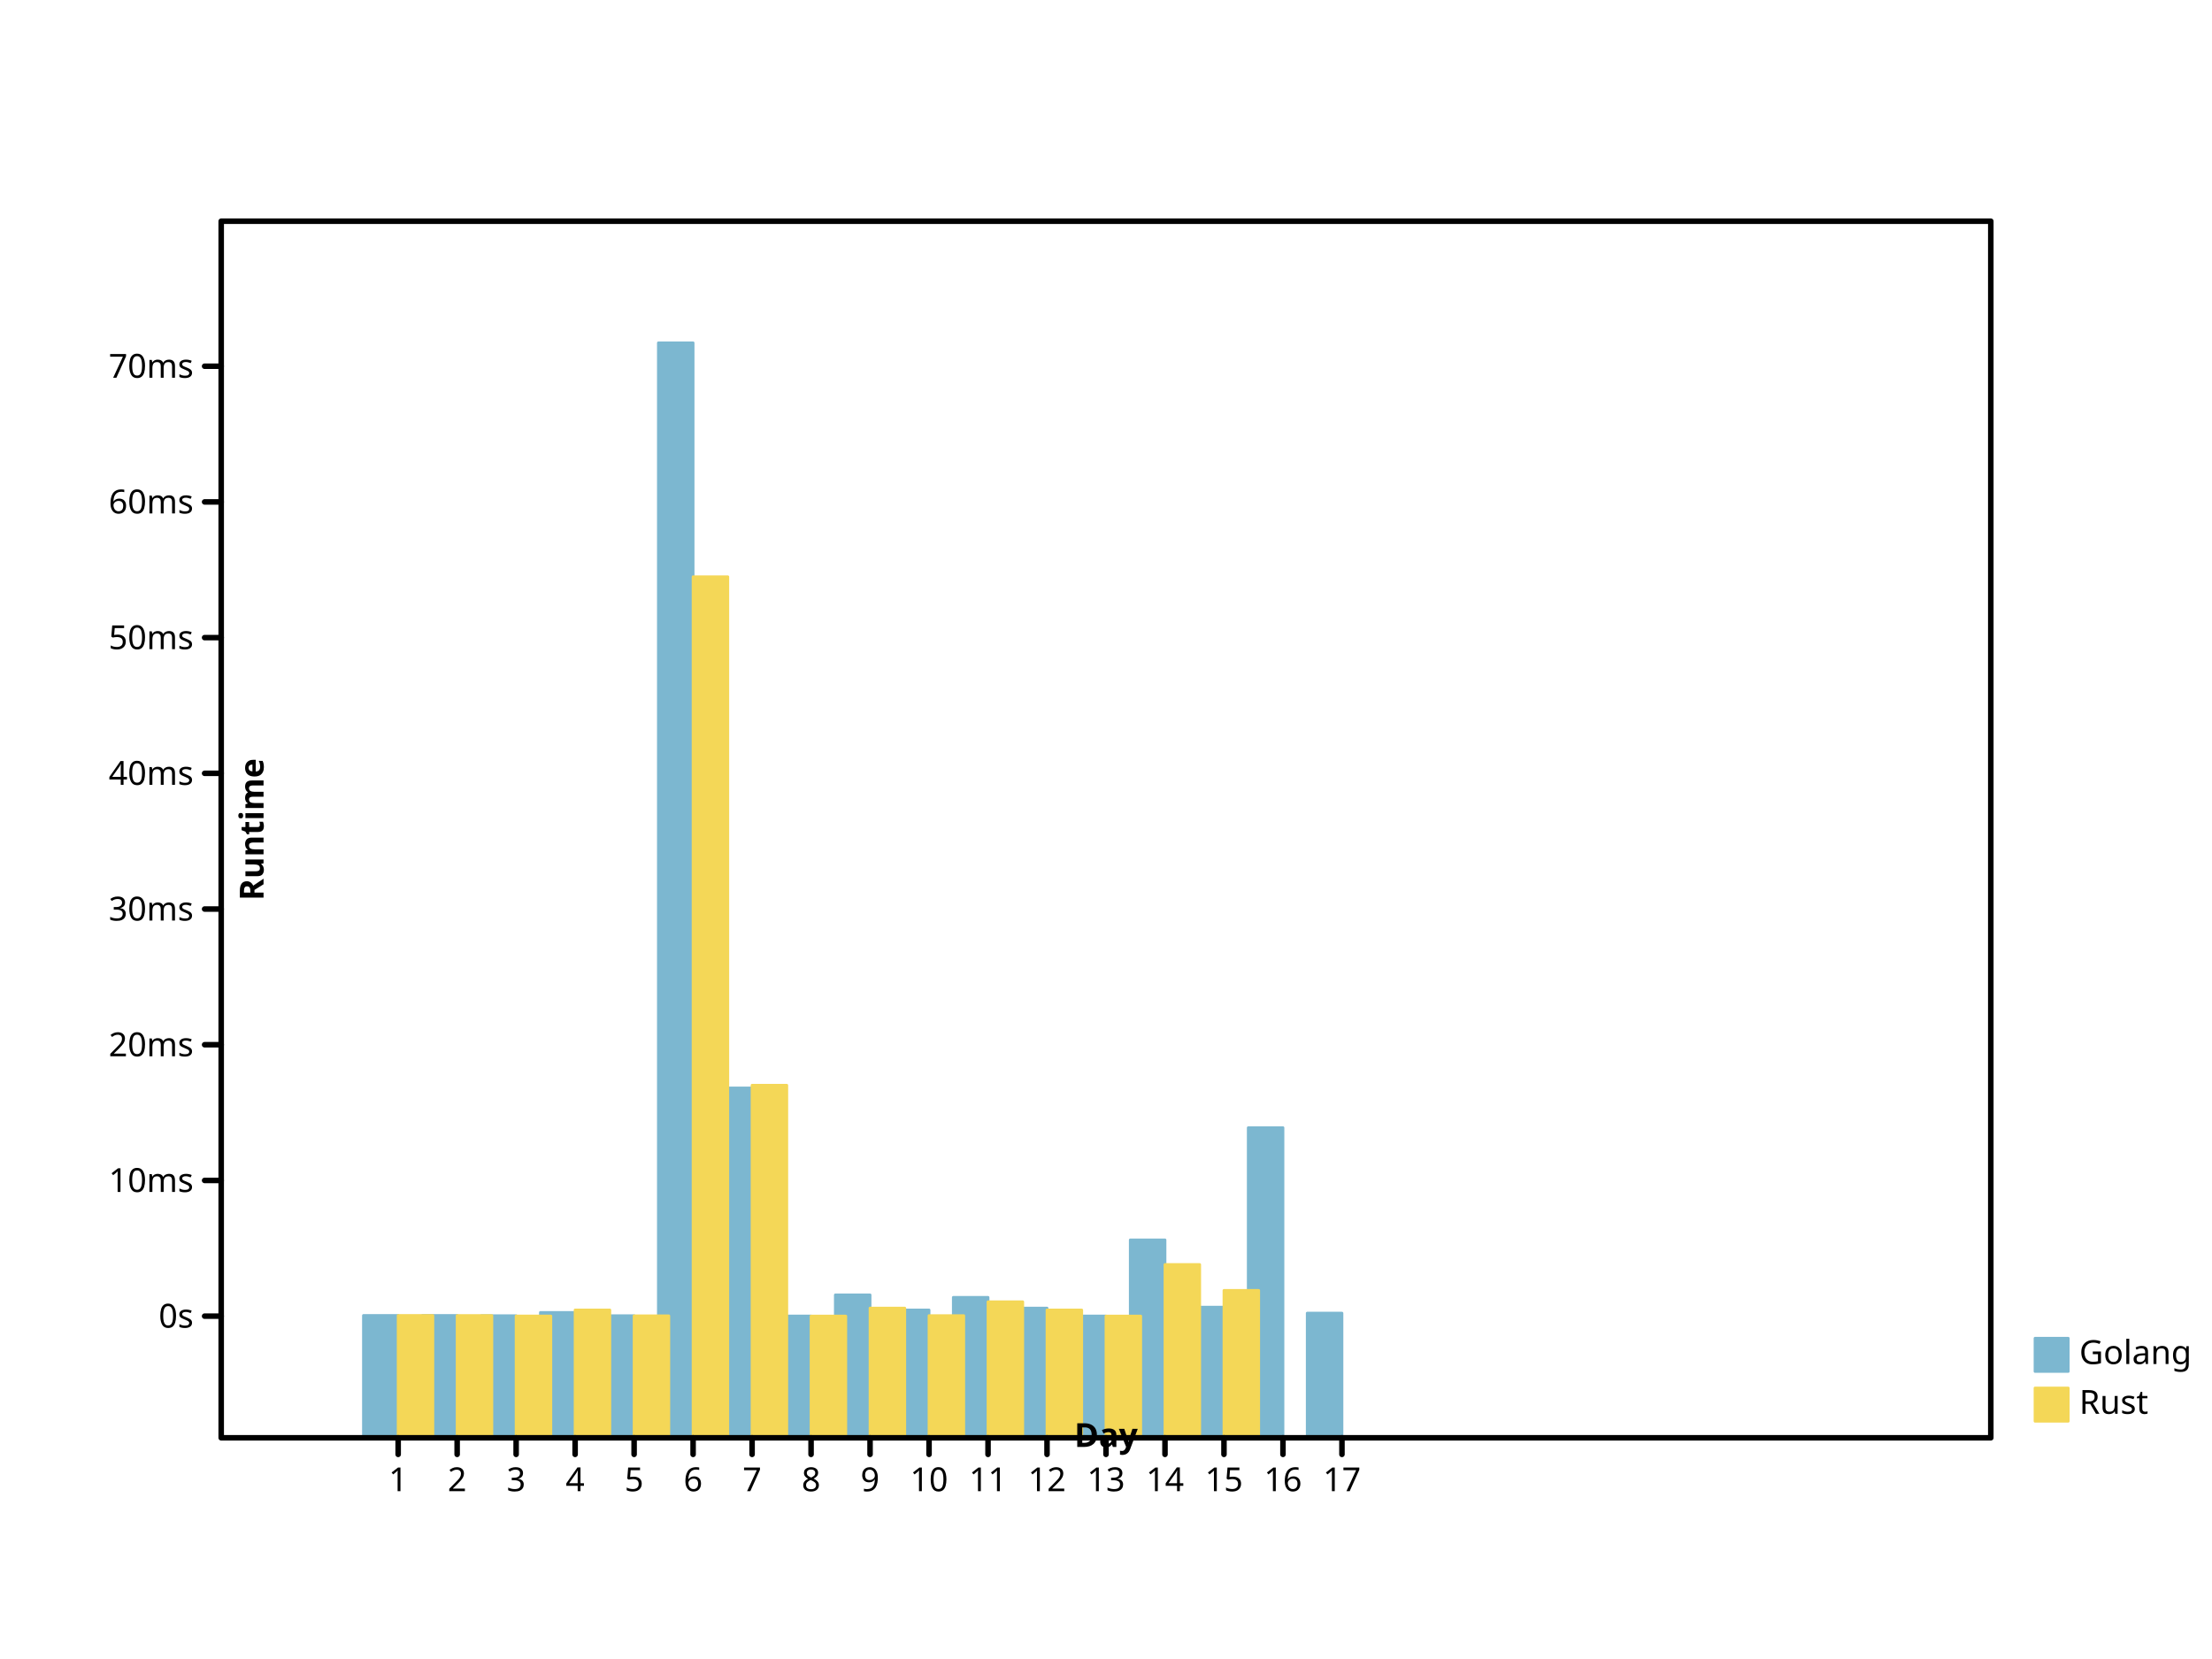
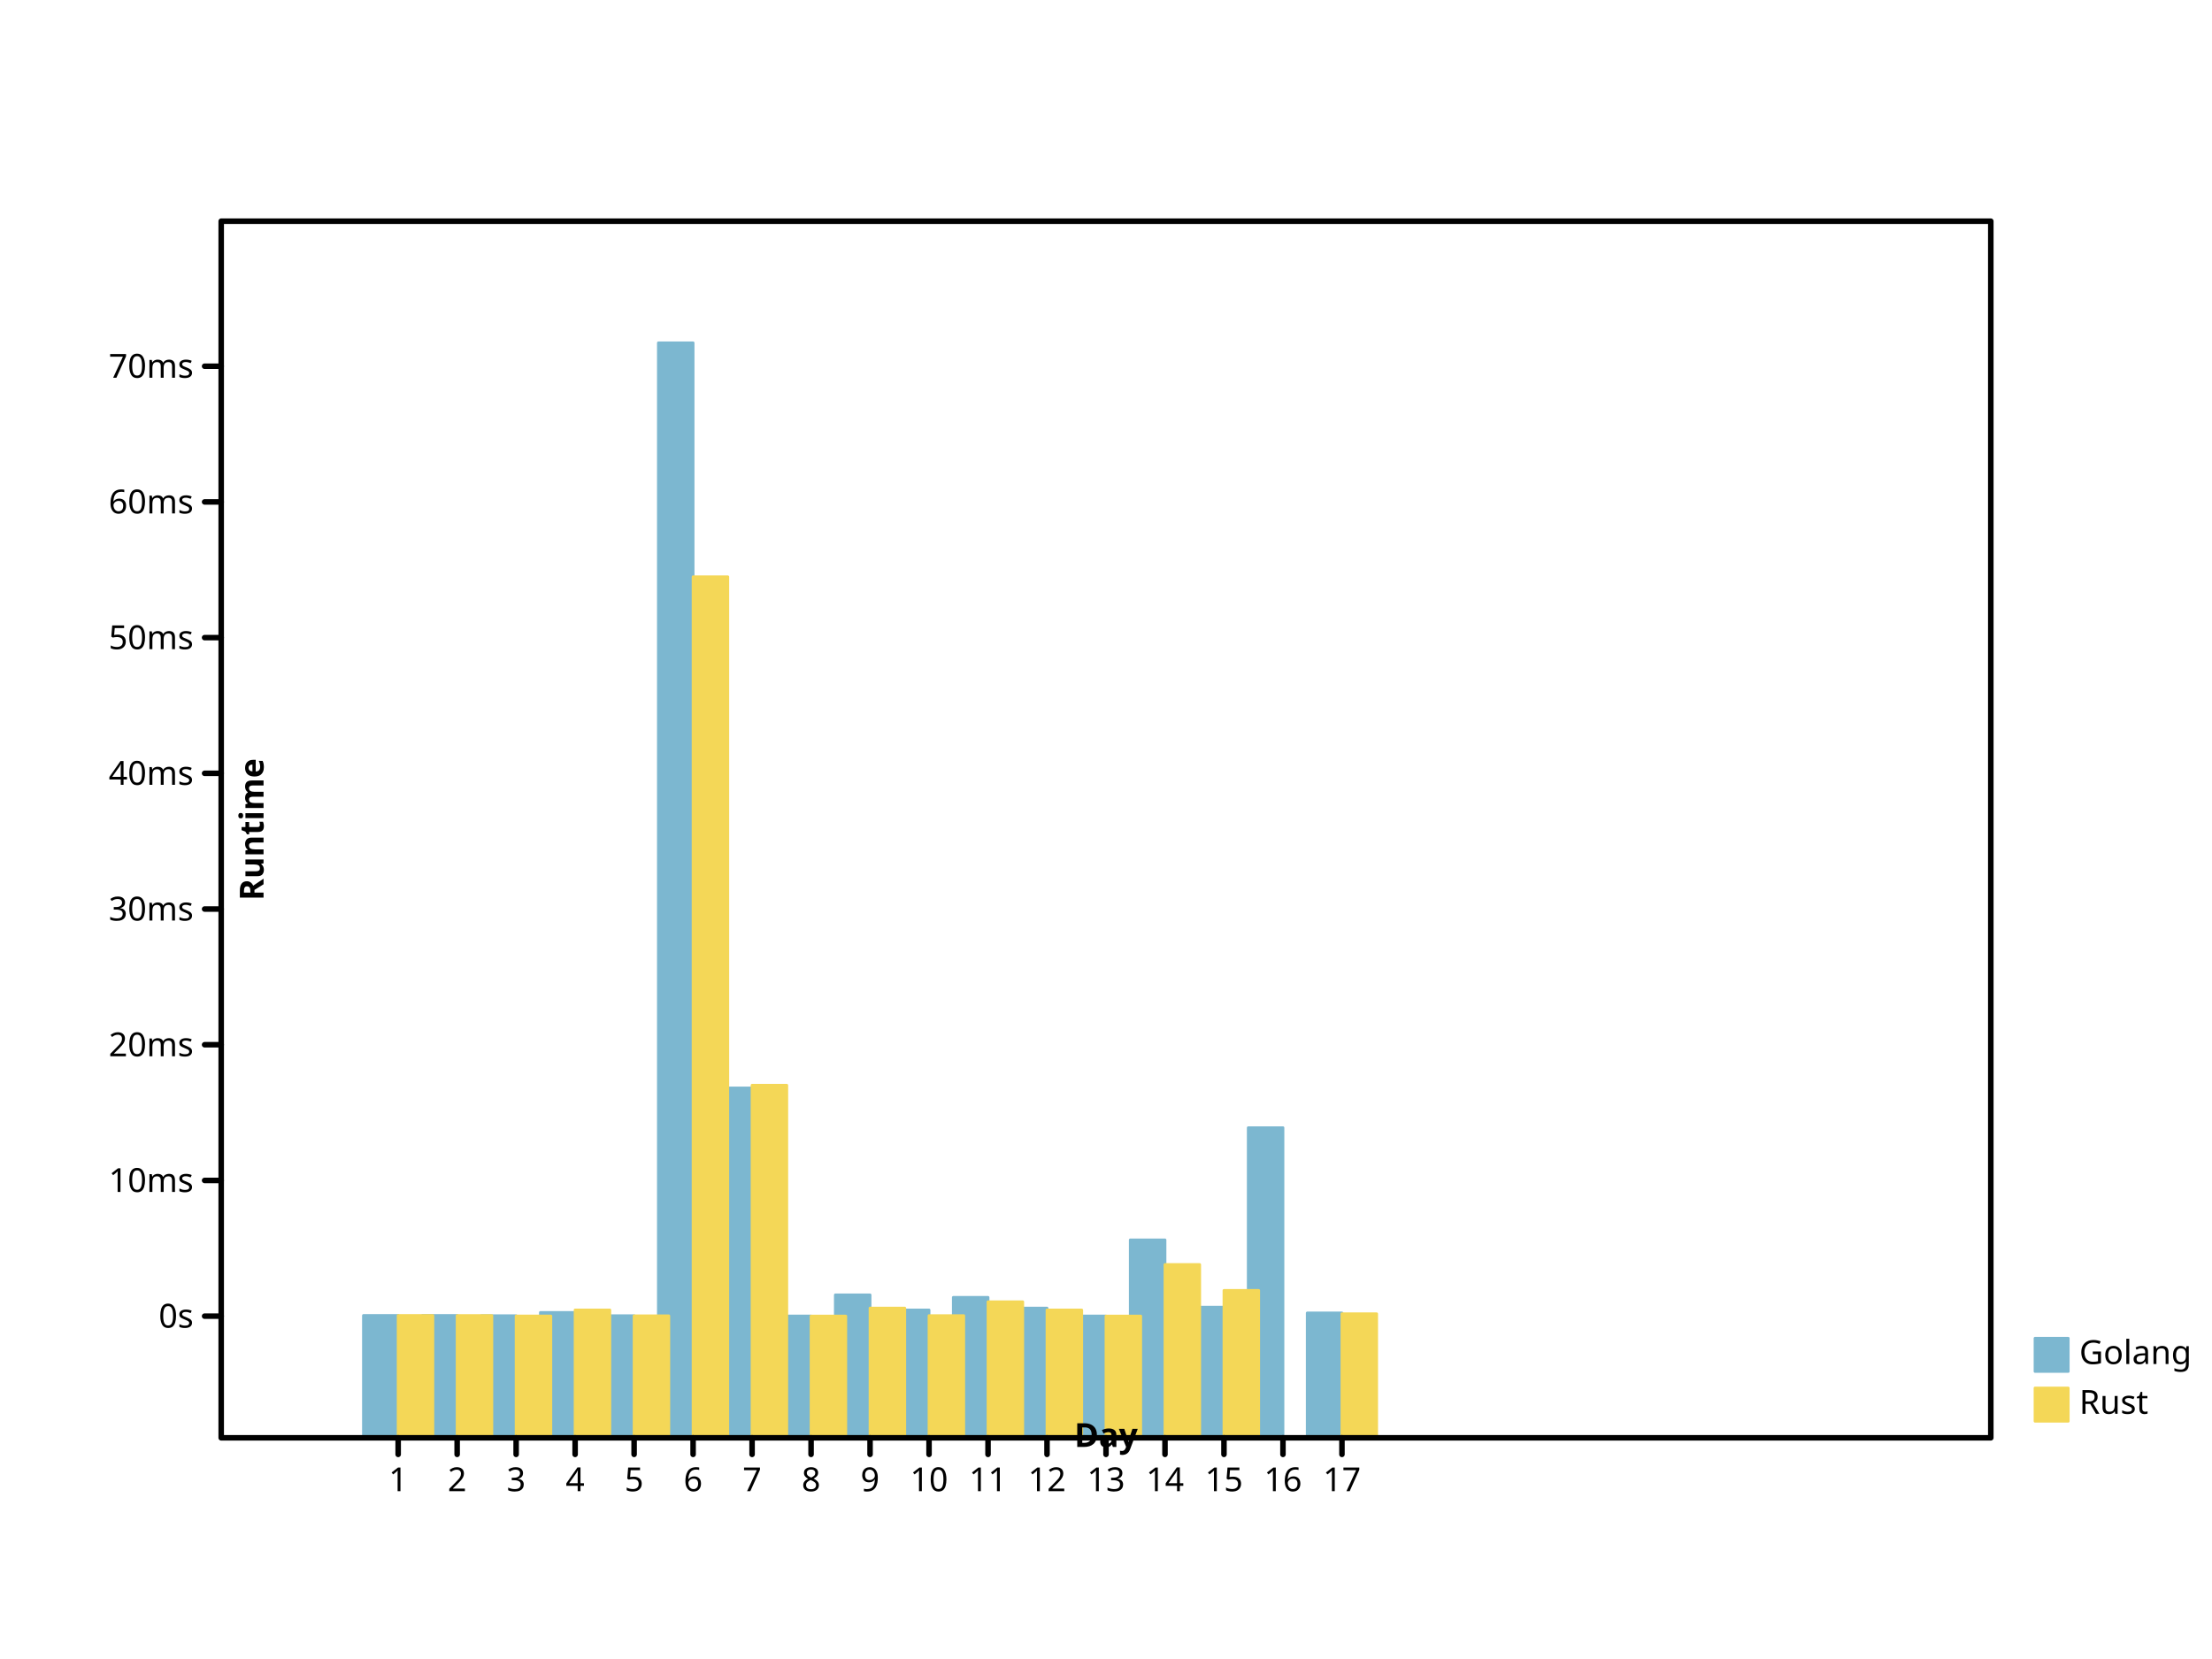
- <svg xmlns="http://www.w3.org/2000/svg" width="800" height="600" viewbox="0 0 800 600" preserveAspectRatio="xMidYMid meet">
+ <svg xmlns="http://www.w3.org/2000/svg" height="600" viewbox="0 0 800 600" preserveAspectRatio="xMidYMid meet" width="800">
  <defs>
-     <marker refX="5" refY="5" markerUnits="userSpaceOnUse" markerWidth="2%" markerHeight="2%" id="circle" viewBox="0 0 10 10 ">
+     <marker markerWidth="2%" markerHeight="2%" id="circle" viewBox="0 0 10 10 " refX="5" refY="5" markerUnits="userSpaceOnUse">
      <circle cx="5" cy="5" r="3" fill="none" stroke="black" />
    </marker>
    <marker markerUnits="userSpaceOnUse" markerWidth="2%" markerHeight="2%" id="filled-circle" viewBox="0 0 10 10 " refX="5" refY="5">
      <circle cx="5" cy="5" r="3" fill="black" stroke="none" />
    </marker>
-     <marker id="square" viewBox="0 0 10 10 " refX="5" refY="5" markerUnits="userSpaceOnUse" markerWidth="2%" markerHeight="2%">
-       <rect stroke="black" x="2" y="2" width="6" height="6" fill="none" />
+     <marker viewBox="0 0 10 10 " refX="5" refY="5" markerUnits="userSpaceOnUse" markerWidth="2%" markerHeight="2%" id="square">
+       <rect y="2" width="6" height="6" fill="none" stroke="black" x="2" />
    </marker>
    <marker markerUnits="userSpaceOnUse" markerWidth="2%" markerHeight="2%" id="filled-square" viewBox="0 0 10 10 " refX="5" refY="5">
-       <rect height="6" fill="black" stroke="none" x="2" y="2" width="6" />
+       <rect x="2" y="2" width="6" height="6" fill="black" stroke="none" />
    </marker>
  </defs>
-   <g stroke-width="1px" stroke-linecap="round" stroke-linejoin="round" transform="translate(80 520 )scale(1 -1 )" fill="hsl(198, 47%, 65%)" stroke="hsl(198, 47%, 65%)">
-     <rect vector-effect="non-scaling-stroke" x="5.145098e+01" y="0" width="1.254902e+01" height="4.423525e+01" />
-     <rect height="4.423326e+01" vector-effect="non-scaling-stroke" x="7.278431e+01" y="0" width="1.254902e+01" />
-     <rect vector-effect="non-scaling-stroke" x="9.411765e+01" y="0" width="1.254902e+01" height="4.414482e+01" />
-     <rect width="1.254902e+01" height="4.533401e+01" vector-effect="non-scaling-stroke" x="1.154510e+02" y="0" />
+   <g fill="hsl(198, 47%, 65%)" stroke="hsl(198, 47%, 65%)" stroke-width="1px" stroke-linecap="round" stroke-linejoin="round" transform="translate(80 520 )scale(1 -1 )">
+     <rect y="0" width="1.254902e+01" height="4.423525e+01" vector-effect="non-scaling-stroke" x="5.145098e+01" />
+     <rect vector-effect="non-scaling-stroke" x="7.278431e+01" y="0" width="1.254902e+01" height="4.423326e+01" />
+     <rect width="1.254902e+01" height="4.414482e+01" vector-effect="non-scaling-stroke" x="9.411765e+01" y="0" />
+     <rect x="1.154510e+02" y="0" width="1.254902e+01" height="4.533401e+01" vector-effect="non-scaling-stroke" />
    <rect vector-effect="non-scaling-stroke" x="1.367843e+02" y="0" width="1.254902e+01" height="4.414970e+01" />
-     <rect height="396" vector-effect="non-scaling-stroke" x="1.581176e+02" y="0" width="1.254902e+01" />
+     <rect x="1.581176e+02" y="0" width="1.254902e+01" height="396" vector-effect="non-scaling-stroke" />
    <rect y="0" width="1.254902e+01" height="1.265206e+02" vector-effect="non-scaling-stroke" x="1.794510e+02" />
-     <rect y="0" width="1.254902e+01" height="4.403414e+01" vector-effect="non-scaling-stroke" x="2.007843e+02" />
-     <rect height="5.167989e+01" vector-effect="non-scaling-stroke" x="2.221176e+02" y="0" width="1.254902e+01" />
-     <rect y="0" width="1.254902e+01" height="4.622438e+01" vector-effect="non-scaling-stroke" x="2.434510e+02" />
+     <rect vector-effect="non-scaling-stroke" x="2.007843e+02" y="0" width="1.254902e+01" height="4.403414e+01" />
+     <rect y="0" width="1.254902e+01" height="5.167989e+01" vector-effect="non-scaling-stroke" x="2.221176e+02" />
+     <rect width="1.254902e+01" height="4.622438e+01" vector-effect="non-scaling-stroke" x="2.434510e+02" y="0" />
    <rect y="0" width="1.254902e+01" height="5.078807e+01" vector-effect="non-scaling-stroke" x="2.647843e+02" />
    <rect vector-effect="non-scaling-stroke" x="2.861176e+02" y="0" width="1.254902e+01" height="4.690133e+01" />
-     <rect x="3.074510e+02" y="0" width="1.254902e+01" height="4.403436e+01" vector-effect="non-scaling-stroke" />
+     <rect y="0" width="1.254902e+01" height="4.403436e+01" vector-effect="non-scaling-stroke" x="3.074510e+02" />
    <rect vector-effect="non-scaling-stroke" x="3.287843e+02" y="0" width="1.254902e+01" height="7.156957e+01" />
-     <rect vector-effect="non-scaling-stroke" x="3.501176e+02" y="0" width="1.254902e+01" height="4.723968e+01" />
-     <rect y="0" width="1.254902e+01" height="1.121467e+02" vector-effect="non-scaling-stroke" x="3.714510e+02" />
-     <rect x="3.927843e+02" y="0" width="1.254902e+01" height="4.508299e+01" vector-effect="non-scaling-stroke" />
+     <rect x="3.501176e+02" y="0" width="1.254902e+01" height="4.723968e+01" vector-effect="non-scaling-stroke" />
+     <rect width="1.254902e+01" height="1.121467e+02" vector-effect="non-scaling-stroke" x="3.714510e+02" y="0" />
+     <rect y="0" width="1.254902e+01" height="4.514590e+01" vector-effect="non-scaling-stroke" x="3.927843e+02" />
  </g>
-   <g stroke-linejoin="round" transform="translate(80 520 )scale(1 -1 )" fill="hsl(49, 88%, 65%)" stroke="hsl(49, 88%, 65%)" stroke-width="1px" stroke-linecap="round">
-     <rect height="4.422948e+01" vector-effect="non-scaling-stroke" x="64" y="0" width="1.254902e+01" />
-     <rect y="0" width="1.254902e+01" height="4.421116e+01" vector-effect="non-scaling-stroke" x="8.533333e+01" />
-     <rect x="1.066667e+02" y="0" width="1.254902e+01" height="4.404346e+01" vector-effect="non-scaling-stroke" />
-     <rect y="0" width="1.254902e+01" height="4.622662e+01" vector-effect="non-scaling-stroke" x="128" />
-     <rect y="0" width="1.254902e+01" height="4.410670e+01" vector-effect="non-scaling-stroke" x="1.493333e+02" />
-     <rect vector-effect="non-scaling-stroke" x="1.706667e+02" y="0" width="1.254902e+01" height="3.114004e+02" />
-     <rect vector-effect="non-scaling-stroke" x="192" y="0" width="1.254902e+01" height="1.275011e+02" />
-     <rect height="4.401625e+01" vector-effect="non-scaling-stroke" x="2.133333e+02" y="0" width="1.254902e+01" />
+   <g fill="hsl(49, 88%, 65%)" stroke="hsl(49, 88%, 65%)" stroke-width="1px" stroke-linecap="round" stroke-linejoin="round" transform="translate(80 520 )scale(1 -1 )">
+     <rect width="1.254902e+01" height="4.422948e+01" vector-effect="non-scaling-stroke" x="64" y="0" />
+     <rect x="8.533333e+01" y="0" width="1.254902e+01" height="4.421116e+01" vector-effect="non-scaling-stroke" />
+     <rect vector-effect="non-scaling-stroke" x="1.066667e+02" y="0" width="1.254902e+01" height="4.404346e+01" />
+     <rect vector-effect="non-scaling-stroke" x="128" y="0" width="1.254902e+01" height="4.622662e+01" />
+     <rect vector-effect="non-scaling-stroke" x="1.493333e+02" y="0" width="1.254902e+01" height="4.410670e+01" />
+     <rect width="1.254902e+01" height="3.114004e+02" vector-effect="non-scaling-stroke" x="1.706667e+02" y="0" />
+     <rect y="0" width="1.254902e+01" height="1.275011e+02" vector-effect="non-scaling-stroke" x="192" />
+     <rect vector-effect="non-scaling-stroke" x="2.133333e+02" y="0" width="1.254902e+01" height="4.401625e+01" />
    <rect vector-effect="non-scaling-stroke" x="2.346667e+02" y="0" width="1.254902e+01" height="4.690768e+01" />
-     <rect y="0" width="1.254902e+01" height="4.418291e+01" vector-effect="non-scaling-stroke" x="2.560000e+02" />
-     <rect height="4.918509e+01" vector-effect="non-scaling-stroke" x="2.773333e+02" y="0" width="1.254902e+01" />
-     <rect x="2.986667e+02" y="0" width="1.254902e+01" height="4.621178e+01" vector-effect="non-scaling-stroke" />
-     <rect height="4.402768e+01" vector-effect="non-scaling-stroke" x="320" y="0" width="1.254902e+01" />
-     <rect height="6.266067e+01" vector-effect="non-scaling-stroke" x="3.413333e+02" y="0" width="1.254902e+01" />
-     <rect height="5.329766e+01" vector-effect="non-scaling-stroke" x="3.626667e+02" y="0" width="1.254902e+01" />
+     <rect height="4.418291e+01" vector-effect="non-scaling-stroke" x="2.560000e+02" y="0" width="1.254902e+01" />
+     <rect width="1.254902e+01" height="4.918509e+01" vector-effect="non-scaling-stroke" x="2.773333e+02" y="0" />
+     <rect width="1.254902e+01" height="4.621178e+01" vector-effect="non-scaling-stroke" x="2.986667e+02" y="0" />
+     <rect vector-effect="non-scaling-stroke" x="320" y="0" width="1.254902e+01" height="4.402768e+01" />
+     <rect vector-effect="non-scaling-stroke" x="3.413333e+02" y="0" width="1.254902e+01" height="6.266067e+01" />
+     <rect y="0" width="1.254902e+01" height="5.329766e+01" vector-effect="non-scaling-stroke" x="3.626667e+02" />
+     <rect x="4.053333e+02" y="0" width="1.254902e+01" height="4.484538e+01" vector-effect="non-scaling-stroke" />
  </g>
-   <g stroke="hsl(198, 47%, 65%)" stroke-linejoin="round" font-size="12px" font-family="sans-serif" dominant-baseline="hanging" font-style="normal" font-weight="normal" fill="hsl(198, 47%, 65%)" stroke-linecap="round" text-anchor="start" stroke-width="1px">
+   <g font-style="normal" font-family="sans-serif" font-size="12px" dominant-baseline="hanging" stroke="hsl(198, 47%, 65%)" stroke-width="1px" stroke-linejoin="round" font-weight="normal" text-anchor="start" fill="hsl(198, 47%, 65%)" stroke-linecap="round">
    <rect vector-effect="non-scaling-stroke" x="736" y="484" width="12" height="12" />
-     <g fill="black" stroke="black">
+     <g stroke="black" fill="black">
      <text stroke="none" vector-effect="non-scaling-stroke" x="752" y="484" dominant-baseline="hanging">Golang</text>
    </g>
-     <g font-style="normal" stroke-linejoin="round" font-size="12px" stroke-width="1px" text-anchor="start" font-family="sans-serif" font-weight="normal" fill="hsl(49, 88%, 65%)" stroke="hsl(49, 88%, 65%)" dominant-baseline="hanging" stroke-linecap="round">
-       <rect y="502" width="12" height="12" vector-effect="non-scaling-stroke" x="736" />
+     <g stroke-width="1px" font-style="normal" text-anchor="start" fill="hsl(49, 88%, 65%)" stroke-linecap="round" font-size="12px" stroke="hsl(49, 88%, 65%)" stroke-linejoin="round" dominant-baseline="hanging" font-family="sans-serif" font-weight="normal">
+       <rect width="12" height="12" vector-effect="non-scaling-stroke" x="736" y="502" />
      <g fill="black" stroke="black">
-         <text y="502" dominant-baseline="hanging" stroke="none" vector-effect="non-scaling-stroke" x="752">Rust</text>
-         <g stroke-width="2px" font-style="normal" font-weight="normal" font-size="12px" stroke-linecap="round" font-family="sans-serif" stroke-linejoin="round" text-anchor="start" dominant-baseline="hanging" fill="none">
-           <rect height="440" vector-effect="non-scaling-stroke" x="80" y="80" width="640" />
+         <text stroke="none" vector-effect="non-scaling-stroke" x="752" y="502" dominant-baseline="hanging">Rust</text>
+         <g stroke-linejoin="round" font-style="normal" stroke-width="2px" text-anchor="start" fill="none" stroke-linecap="round" font-weight="normal" dominant-baseline="hanging" font-family="sans-serif" font-size="12px">
+           <rect y="80" width="640" height="440" vector-effect="non-scaling-stroke" x="80" />
        </g>
-         <g font-style="normal" stroke-linejoin="round" text-anchor="start" stroke-width="2px" font-family="sans-serif" font-weight="normal" transform="translate(80 520 )scale(1 -1 )" fill="none" stroke="black" dominant-baseline="hanging" stroke-linecap="round" font-size="12px">
-           <path d="M64,0 L64,-6 M8.533333e+01,0 L8.533333e+01,-6 M1.066667e+02,0 L1.066667e+02,-6 M128,0 L128,-6 M1.493333e+02,0 L1.493333e+02,-6 M1.706667e+02,0 L1.706667e+02,-6 M192,0 L192,-6 M2.133333e+02,0 L2.133333e+02,-6 M2.346667e+02,0 L2.346667e+02,-6 M256,0 L256,-6 M2.773333e+02,0 L2.773333e+02,-6 M2.986667e+02,0 L2.986667e+02,-6 M320,0 L320,-6 M3.413333e+02,0 L3.413333e+02,-6 M3.626667e+02,0 L3.626667e+02,-6 M384,0 L384,-6 M4.053333e+02,0 L4.053333e+02,-6 " vector-effect="non-scaling-stroke" />
+         <g transform="translate(80 520 )scale(1 -1 )" stroke-width="2px" text-anchor="start" stroke="black" stroke-linejoin="round" font-style="normal" font-weight="normal" dominant-baseline="hanging" fill="none" stroke-linecap="round" font-family="sans-serif" font-size="12px">
+           <path vector-effect="non-scaling-stroke" d="M64,0 L64,-6 M8.533333e+01,0 L8.533333e+01,-6 M1.066667e+02,0 L1.066667e+02,-6 M128,0 L128,-6 M1.493333e+02,0 L1.493333e+02,-6 M1.706667e+02,0 L1.706667e+02,-6 M192,0 L192,-6 M2.133333e+02,0 L2.133333e+02,-6 M2.346667e+02,0 L2.346667e+02,-6 M256,0 L256,-6 M2.773333e+02,0 L2.773333e+02,-6 M2.986667e+02,0 L2.986667e+02,-6 M320,0 L320,-6 M3.413333e+02,0 L3.413333e+02,-6 M3.626667e+02,0 L3.626667e+02,-6 M384,0 L384,-6 M4.053333e+02,0 L4.053333e+02,-6 " />
        </g>
-         <g stroke-linecap="round" font-family="sans-serif" dominant-baseline="hanging" stroke="black" font-size="12px" font-style="normal" stroke-width="2px" text-anchor="middle" font-weight="normal" transform="translate(80 520 )scale(1 1 )" fill="black" stroke-linejoin="round">
-           <text dominant-baseline="hanging" stroke="none" vector-effect="non-scaling-stroke" x="64" y="10">1</text>
-           <text vector-effect="non-scaling-stroke" x="8.533333e+01" y="10" dominant-baseline="hanging" stroke="none">2</text>
-           <text stroke="none" vector-effect="non-scaling-stroke" x="1.066667e+02" y="10" dominant-baseline="hanging">3</text>
+         <g stroke="black" font-style="normal" fill="black" font-size="12px" font-weight="normal" dominant-baseline="hanging" stroke-width="2px" stroke-linejoin="round" text-anchor="middle" transform="translate(80 520 )scale(1 1 )" stroke-linecap="round" font-family="sans-serif">
+           <text vector-effect="non-scaling-stroke" x="64" y="10" dominant-baseline="hanging" stroke="none">1</text>
+           <text dominant-baseline="hanging" stroke="none" vector-effect="non-scaling-stroke" x="8.533333e+01" y="10">2</text>
+           <text dominant-baseline="hanging" stroke="none" vector-effect="non-scaling-stroke" x="1.066667e+02" y="10">3</text>
          <text y="10" dominant-baseline="hanging" stroke="none" vector-effect="non-scaling-stroke" x="128">4</text>
-           <text stroke="none" vector-effect="non-scaling-stroke" x="1.493333e+02" y="10" dominant-baseline="hanging">5</text>
+           <text vector-effect="non-scaling-stroke" x="1.493333e+02" y="10" dominant-baseline="hanging" stroke="none">5</text>
          <text y="10" dominant-baseline="hanging" stroke="none" vector-effect="non-scaling-stroke" x="1.706667e+02">6</text>
-           <text x="192" y="10" dominant-baseline="hanging" stroke="none" vector-effect="non-scaling-stroke">7</text>
+           <text y="10" dominant-baseline="hanging" stroke="none" vector-effect="non-scaling-stroke" x="192">7</text>
          <text dominant-baseline="hanging" stroke="none" vector-effect="non-scaling-stroke" x="2.133333e+02" y="10">8</text>
-           <text y="10" dominant-baseline="hanging" stroke="none" vector-effect="non-scaling-stroke" x="2.346667e+02">9</text>
-           <text dominant-baseline="hanging" stroke="none" vector-effect="non-scaling-stroke" x="256" y="10">10</text>
+           <text x="2.346667e+02" y="10" dominant-baseline="hanging" stroke="none" vector-effect="non-scaling-stroke">9</text>
+           <text stroke="none" vector-effect="non-scaling-stroke" x="256" y="10" dominant-baseline="hanging">10</text>
          <text vector-effect="non-scaling-stroke" x="2.773333e+02" y="10" dominant-baseline="hanging" stroke="none">11</text>
-           <text stroke="none" vector-effect="non-scaling-stroke" x="2.986667e+02" y="10" dominant-baseline="hanging">12</text>
+           <text dominant-baseline="hanging" stroke="none" vector-effect="non-scaling-stroke" x="2.986667e+02" y="10">12</text>
          <text vector-effect="non-scaling-stroke" x="320" y="10" dominant-baseline="hanging" stroke="none">13</text>
-           <text y="10" dominant-baseline="hanging" stroke="none" vector-effect="non-scaling-stroke" x="3.413333e+02">14</text>
+           <text stroke="none" vector-effect="non-scaling-stroke" x="3.413333e+02" y="10" dominant-baseline="hanging">14</text>
          <text stroke="none" vector-effect="non-scaling-stroke" x="3.626667e+02" y="10" dominant-baseline="hanging">15</text>
          <text stroke="none" vector-effect="non-scaling-stroke" x="384" y="10" dominant-baseline="hanging">16</text>
          <text y="10" dominant-baseline="hanging" stroke="none" vector-effect="non-scaling-stroke" x="4.053333e+02">17</text>
        </g>
-         <g dominant-baseline="baseline" transform="translate(80 520 )scale(1 1 )rotate(0 0 0 )" stroke-linejoin="round" font-size="12px" stroke-width="2px" stroke-linecap="round" font-family="sans-serif" text-anchor="middle" font-style="normal" font-weight="bold" fill="black" stroke="black">
-           <text y="-6" dominant-baseline="baseline" stroke="none" vector-effect="non-scaling-stroke" x="320">Day</text>
+         <g fill="black" font-family="sans-serif" dominant-baseline="baseline" stroke-linejoin="round" stroke-width="2px" font-style="normal" text-anchor="middle" transform="translate(80 520 )scale(1 1 )rotate(0 0 0 )" stroke-linecap="round" font-size="12px" font-weight="bold" stroke="black">
+           <text vector-effect="non-scaling-stroke" x="320" y="-6" dominant-baseline="baseline" stroke="none">Day</text>
        </g>
-         <g stroke-linejoin="round" font-size="12px" transform="translate(80 520 )scale(1 -1 )" stroke-linecap="round" stroke-width="2px" stroke="black" font-style="normal" font-weight="bold" fill="black" font-family="sans-serif" text-anchor="middle" dominant-baseline="baseline">
-           <path vector-effect="non-scaling-stroke" d="M0,44 L-6,44 M0,9.307912e+01 L-6,9.307912e+01 M0,1.421582e+02 L-6,1.421582e+02 M0,1.912374e+02 L-6,1.912374e+02 M0,2.403165e+02 L-6,2.403165e+02 M0,2.893956e+02 L-6,2.893956e+02 M0,3.384747e+02 L-6,3.384747e+02 M0,3.875538e+02 L-6,3.875538e+02 " />
+         <g font-style="normal" text-anchor="middle" fill="black" font-weight="bold" stroke-width="2px" font-size="12px" transform="translate(80 520 )scale(1 -1 )" stroke="black" stroke-linejoin="round" dominant-baseline="baseline" stroke-linecap="round" font-family="sans-serif">
+           <path d="M0,44 L-6,44 M0,9.307912e+01 L-6,9.307912e+01 M0,1.421582e+02 L-6,1.421582e+02 M0,1.912374e+02 L-6,1.912374e+02 M0,2.403165e+02 L-6,2.403165e+02 M0,2.893956e+02 L-6,2.893956e+02 M0,3.384747e+02 L-6,3.384747e+02 M0,3.875538e+02 L-6,3.875538e+02 " vector-effect="non-scaling-stroke" />
        </g>
-         <g font-style="normal" font-weight="normal" fill="black" text-anchor="end" dominant-baseline="middle" stroke-width="2px" stroke="black" stroke-linejoin="round" font-size="12px" transform="translate(80 520 )scale(1 1 )" stroke-linecap="round" font-family="sans-serif">
+         <g font-style="normal" transform="translate(80 520 )scale(1 1 )" font-family="sans-serif" font-weight="normal" stroke-linecap="round" font-size="12px" dominant-baseline="middle" stroke="black" stroke-width="2px" stroke-linejoin="round" text-anchor="end" fill="black">
          <text x="-10" y="-44" dominant-baseline="middle" stroke="none" vector-effect="non-scaling-stroke">0s</text>
-           <text dominant-baseline="middle" stroke="none" vector-effect="non-scaling-stroke" x="-10" y="-9.307912e+01">10ms</text>
+           <text y="-9.307912e+01" dominant-baseline="middle" stroke="none" vector-effect="non-scaling-stroke" x="-10">10ms</text>
          <text y="-1.421582e+02" dominant-baseline="middle" stroke="none" vector-effect="non-scaling-stroke" x="-10">20ms</text>
-           <text dominant-baseline="middle" stroke="none" vector-effect="non-scaling-stroke" x="-10" y="-1.912374e+02">30ms</text>
-           <text stroke="none" vector-effect="non-scaling-stroke" x="-10" y="-2.403165e+02" dominant-baseline="middle">40ms</text>
-           <text x="-10" y="-2.893956e+02" dominant-baseline="middle" stroke="none" vector-effect="non-scaling-stroke">50ms</text>
-           <text stroke="none" vector-effect="non-scaling-stroke" x="-10" y="-3.384747e+02" dominant-baseline="middle">60ms</text>
-           <text y="-3.875538e+02" dominant-baseline="middle" stroke="none" vector-effect="non-scaling-stroke" x="-10">70ms</text>
+           <text x="-10" y="-1.912374e+02" dominant-baseline="middle" stroke="none" vector-effect="non-scaling-stroke">30ms</text>
+           <text x="-10" y="-2.403165e+02" dominant-baseline="middle" stroke="none" vector-effect="non-scaling-stroke">40ms</text>
+           <text vector-effect="non-scaling-stroke" x="-10" y="-2.893956e+02" dominant-baseline="middle" stroke="none">50ms</text>
+           <text x="-10" y="-3.384747e+02" dominant-baseline="middle" stroke="none" vector-effect="non-scaling-stroke">60ms</text>
+           <text x="-10" y="-3.875538e+02" dominant-baseline="middle" stroke="none" vector-effect="non-scaling-stroke">70ms</text>
        </g>
-         <g dominant-baseline="hanging" fill="black" stroke="black" stroke-linejoin="round" font-size="12px" font-weight="bold" font-family="sans-serif" font-style="normal" transform="translate(80 520 )scale(1 1 )rotate(-90 0 0 )" stroke-width="2px" stroke-linecap="round" text-anchor="middle">
+         <g stroke="black" stroke-width="2px" font-family="sans-serif" font-size="12px" font-weight="bold" dominant-baseline="hanging" font-style="normal" text-anchor="middle" stroke-linecap="round" fill="black" stroke-linejoin="round" transform="translate(80 520 )scale(1 1 )rotate(-90 0 0 )">
          <text stroke="none" vector-effect="non-scaling-stroke" x="220" y="6" dominant-baseline="hanging">Runtime</text>
        </g>
      </g>
    </g>
  </g>
</svg>
